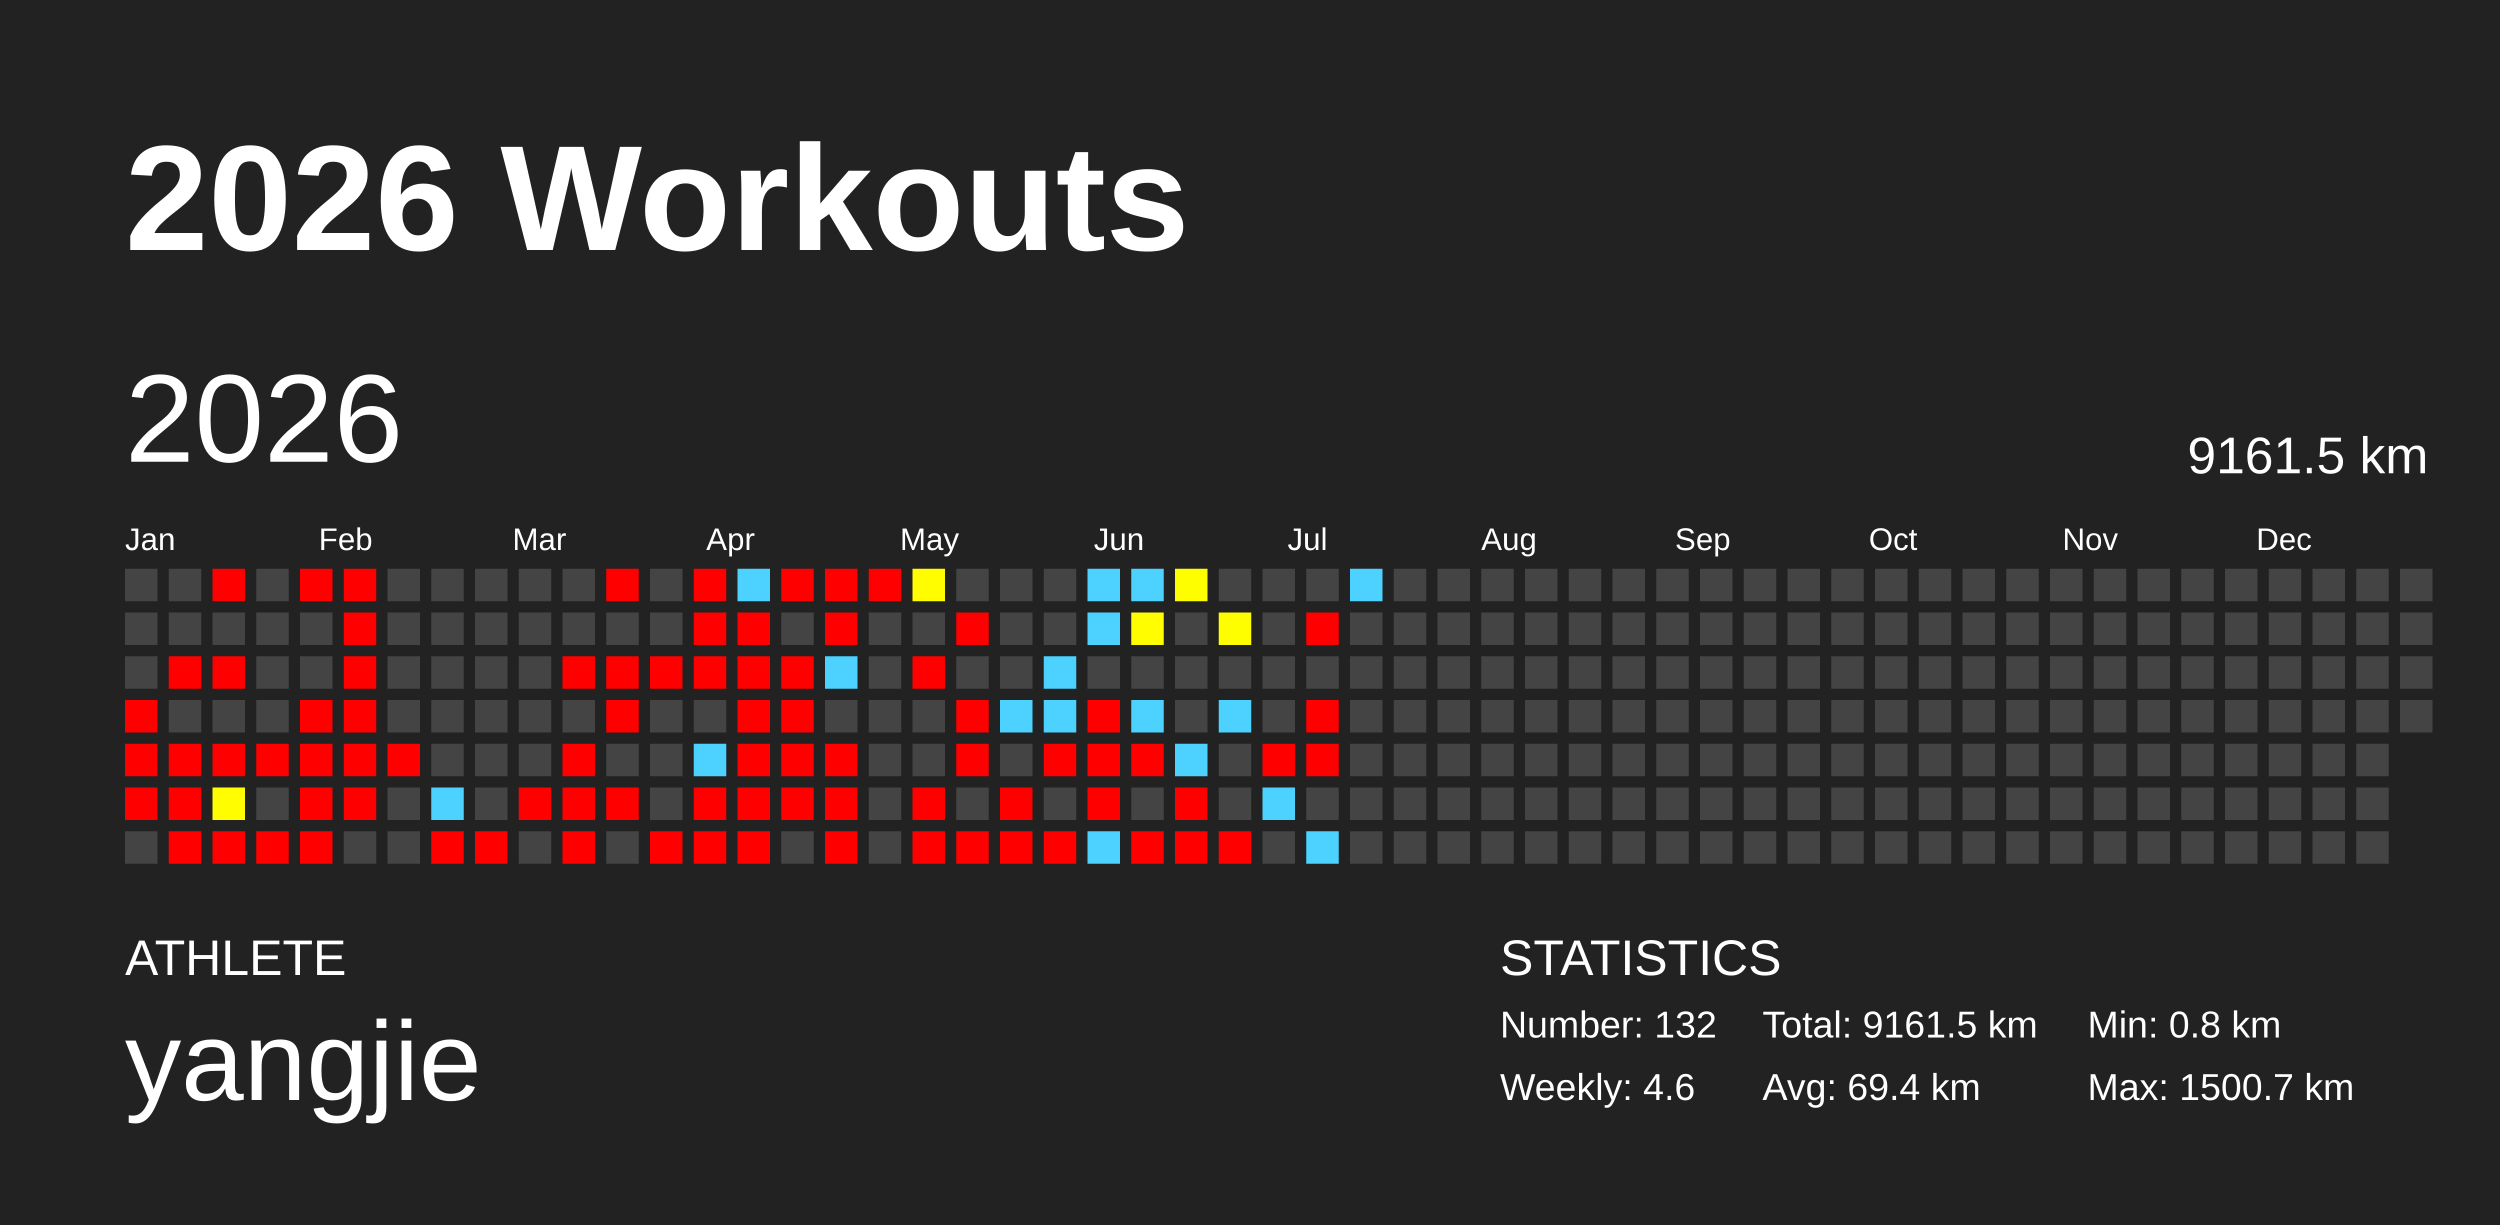
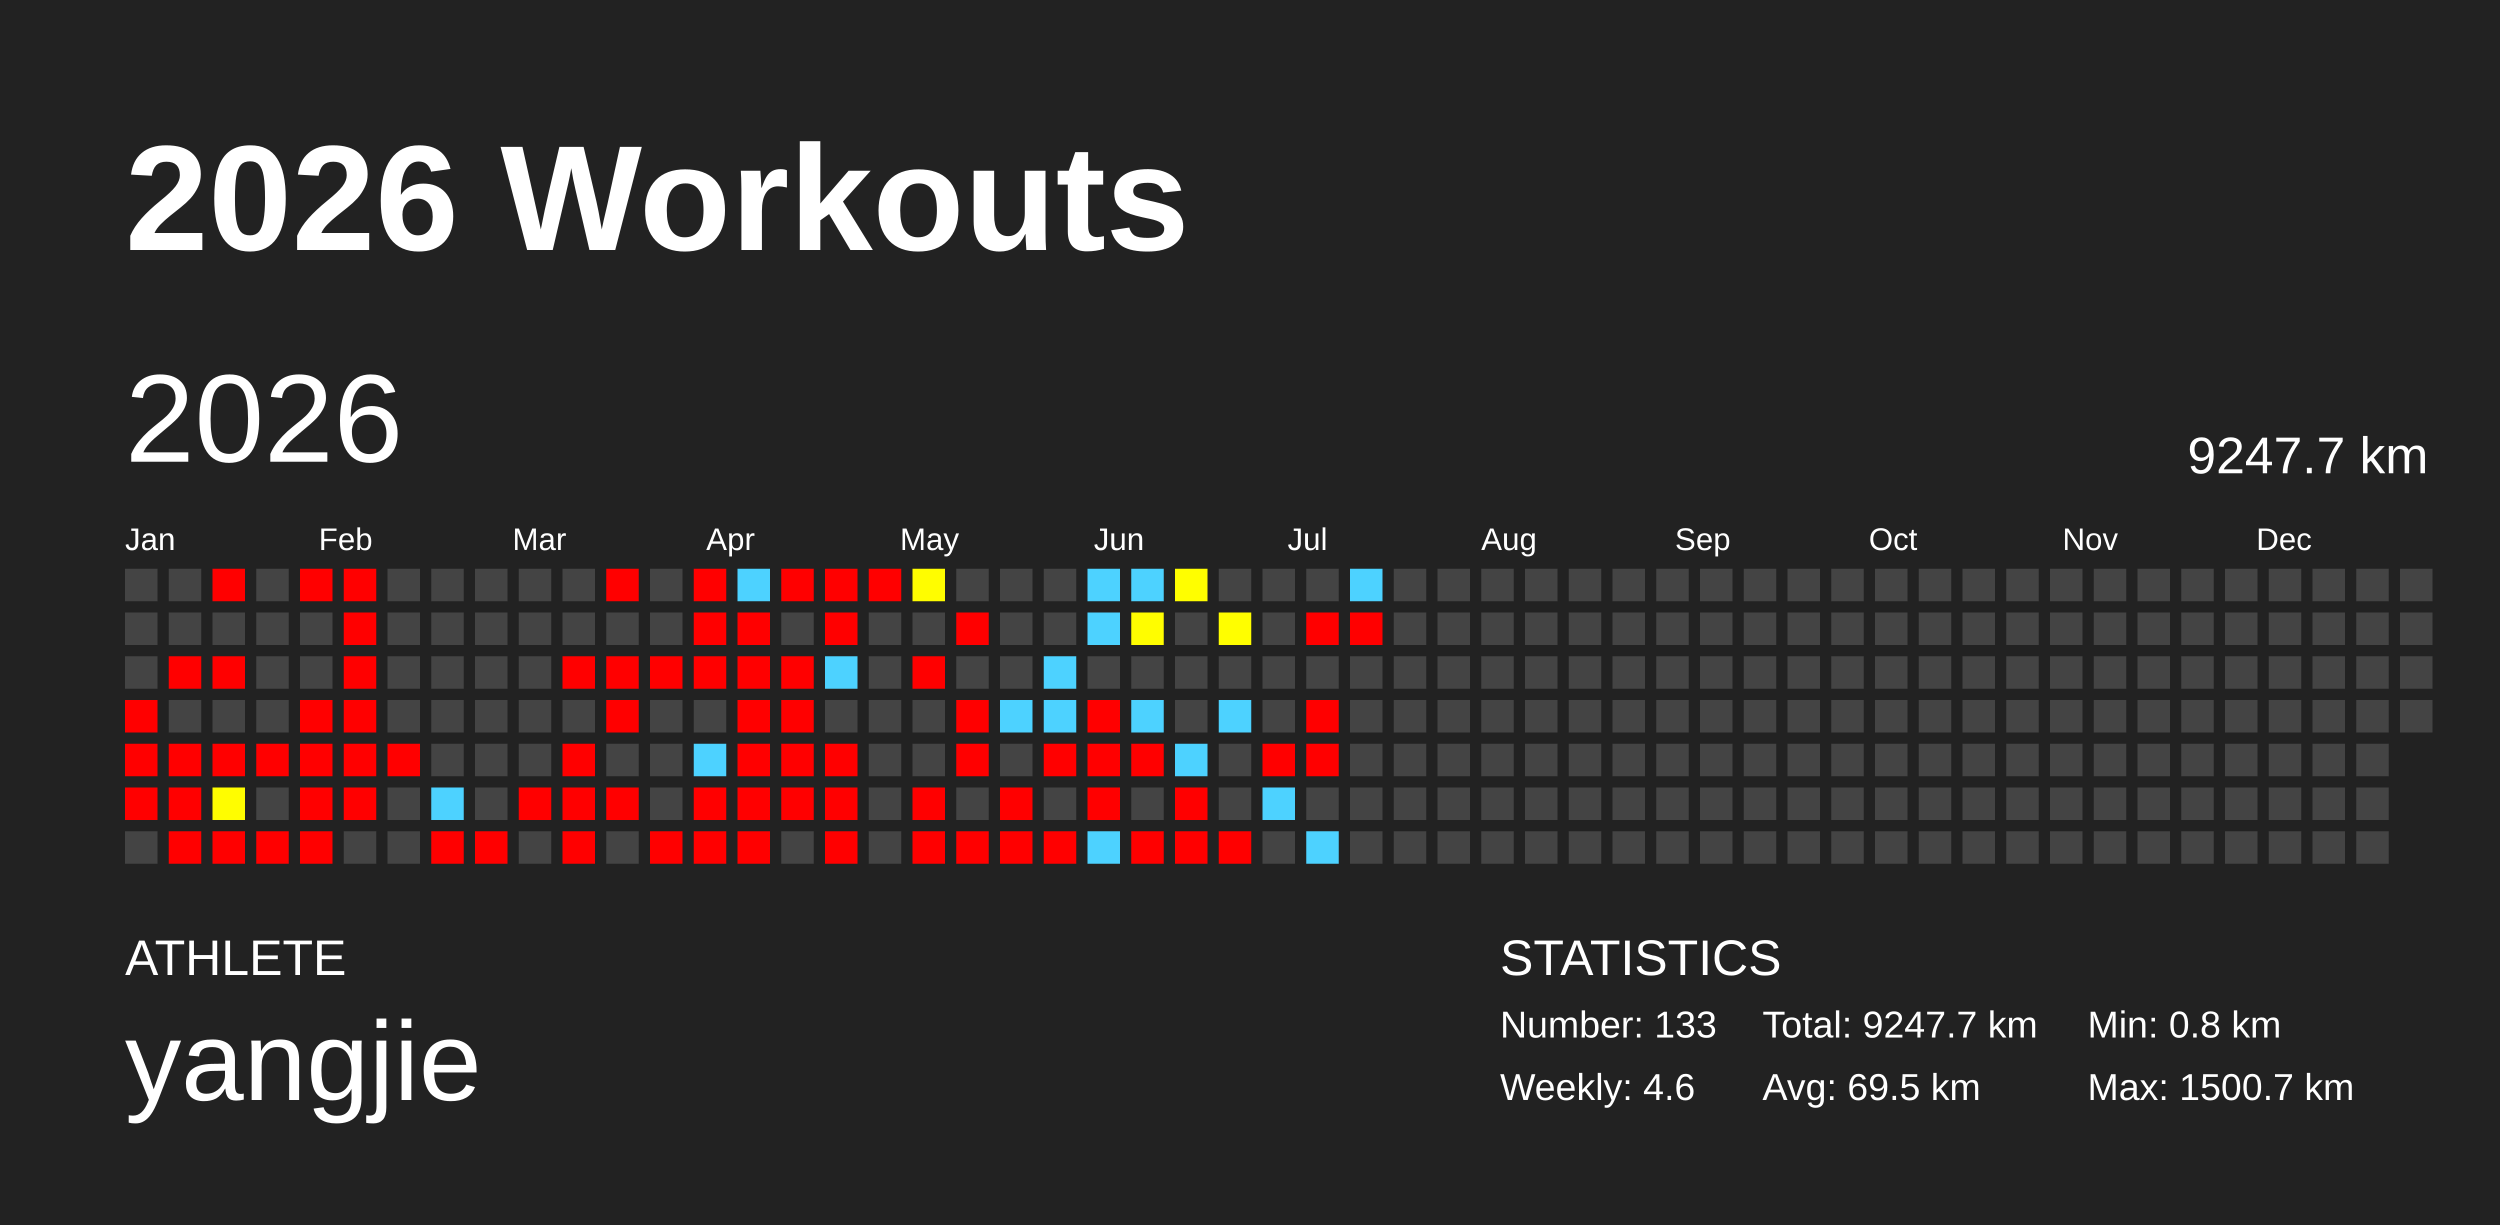
<svg xmlns="http://www.w3.org/2000/svg" baseProfile="full" height="98mm" version="1.1" viewBox="0,0,200,98" width="200mm">
  <defs />
  <rect fill="#222222" height="98" width="200" x="0" y="0" />
  <text fill="#FFFFFF" style="font-size:12px; font-family:Arial; font-weight:bold;" x="10" y="20">2026 Workouts</text>
  <text fill="#FFFFFF" style="font-size:4px; font-family:Arial" x="10" y="78">ATHLETE</text>
  <text fill="#FFFFFF" style="font-size:9px; font-family:Arial" x="10" y="88">yangjie</text>
  <text fill="#FFFFFF" style="font-size:4px; font-family:Arial" x="120" y="78">STATISTICS</text>
-   <text fill="#FFFFFF" style="font-size:3px; font-family:Arial" x="120" y="83">Number: 132</text>
+   <text fill="#FFFFFF" style="font-size:3px; font-family:Arial" x="120" y="83">Number: 133</text>
  <text fill="#FFFFFF" style="font-size:3px; font-family:Arial" x="120" y="88">Weekly: 4.6</text>
-   <text fill="#FFFFFF" style="font-size:3px; font-family:Arial" x="141" y="83">Total: 9161.5 km</text>
-   <text fill="#FFFFFF" style="font-size:3px; font-family:Arial" x="141" y="88">Avg: 69.4 km</text>
+   <text fill="#FFFFFF" style="font-size:3px; font-family:Arial" x="141" y="83">Total: 9247.7 km</text>
+   <text fill="#FFFFFF" style="font-size:3px; font-family:Arial" x="141" y="88">Avg: 69.5 km</text>
  <text fill="#FFFFFF" style="font-size:3px; font-family:Arial" x="167" y="83">Min: 0.8 km</text>
  <text fill="#FFFFFF" style="font-size:3px; font-family:Arial" x="167" y="88">Max: 1500.7 km</text>
  <text dominant-baseline="hanging" fill="#FFFFFF" style="font-size:10.0px; font-family:Arial;" x="10" y="30">2026</text>
-   <text dominant-baseline="hanging" fill="#FFFFFF" style="font-size:4.125px; font-family:Arial;" x="175" y="35">9161.5 km</text>
+   <text dominant-baseline="hanging" fill="#FFFFFF" style="font-size:4.125px; font-family:Arial;" x="175" y="35">9247.7 km</text>
  <text fill="#FFFFFF" style="font-size:2.5px; font-family:Arial" x="10.0" y="44">Jan</text>
  <text fill="#FFFFFF" style="font-size:2.5px; font-family:Arial" x="25.5" y="44">Feb</text>
  <text fill="#FFFFFF" style="font-size:2.5px; font-family:Arial" x="41.0" y="44">Mar</text>
  <text fill="#FFFFFF" style="font-size:2.5px; font-family:Arial" x="56.5" y="44">Apr</text>
  <text fill="#FFFFFF" style="font-size:2.5px; font-family:Arial" x="72.0" y="44">May</text>
  <text fill="#FFFFFF" style="font-size:2.5px; font-family:Arial" x="87.5" y="44">Jun</text>
  <text fill="#FFFFFF" style="font-size:2.5px; font-family:Arial" x="103.0" y="44">Jul</text>
  <text fill="#FFFFFF" style="font-size:2.5px; font-family:Arial" x="118.5" y="44">Aug</text>
  <text fill="#FFFFFF" style="font-size:2.5px; font-family:Arial" x="134.0" y="44">Sep</text>
  <text fill="#FFFFFF" style="font-size:2.5px; font-family:Arial" x="149.5" y="44">Oct</text>
  <text fill="#FFFFFF" style="font-size:2.5px; font-family:Arial" x="165.0" y="44">Nov</text>
  <text fill="#FFFFFF" style="font-size:2.5px; font-family:Arial" x="180.5" y="44">Dec</text>
  <rect fill="#444444" height="2.6" width="2.6" x="10.0" y="45.5" />
  <rect fill="#444444" height="2.6" width="2.6" x="10.0" y="49.0" />
  <rect fill="#444444" height="2.6" width="2.6" x="10.0" y="52.5" />
  <rect fill="red" height="2.6" width="2.6" x="10.0" y="56.0" />
  <rect fill="red" height="2.6" width="2.6" x="10.0" y="59.5" />
  <rect fill="red" height="2.6" width="2.6" x="10.0" y="63.0" />
  <rect fill="#444444" height="2.6" width="2.6" x="10.0" y="66.5" />
  <rect fill="#444444" height="2.6" width="2.6" x="13.5" y="45.5" />
  <rect fill="#444444" height="2.6" width="2.6" x="13.5" y="49.0" />
  <rect fill="red" height="2.6" width="2.6" x="13.5" y="52.5" />
  <rect fill="#444444" height="2.6" width="2.6" x="13.5" y="56.0" />
  <rect fill="red" height="2.6" width="2.6" x="13.5" y="59.5" />
  <rect fill="red" height="2.6" width="2.6" x="13.5" y="63.0" />
  <rect fill="red" height="2.6" width="2.6" x="13.5" y="66.5" />
  <rect fill="red" height="2.6" width="2.6" x="17.0" y="45.5" />
  <rect fill="#444444" height="2.6" width="2.6" x="17.0" y="49.0" />
  <rect fill="red" height="2.6" width="2.6" x="17.0" y="52.5" />
  <rect fill="#444444" height="2.6" width="2.6" x="17.0" y="56.0" />
  <rect fill="red" height="2.6" width="2.6" x="17.0" y="59.5" />
  <rect fill="#fffd00" height="2.6" width="2.6" x="17.0" y="63.0" />
  <rect fill="red" height="2.6" width="2.6" x="17.0" y="66.5" />
  <rect fill="#444444" height="2.6" width="2.6" x="20.5" y="45.5" />
  <rect fill="#444444" height="2.6" width="2.6" x="20.5" y="49.0" />
  <rect fill="#444444" height="2.6" width="2.6" x="20.5" y="52.5" />
  <rect fill="#444444" height="2.6" width="2.6" x="20.5" y="56.0" />
  <rect fill="red" height="2.6" width="2.6" x="20.5" y="59.5" />
  <rect fill="#444444" height="2.6" width="2.6" x="20.5" y="63.0" />
  <rect fill="red" height="2.6" width="2.6" x="20.5" y="66.5" />
  <rect fill="red" height="2.6" width="2.6" x="24.0" y="45.5" />
  <rect fill="#444444" height="2.6" width="2.6" x="24.0" y="49.0" />
  <rect fill="#444444" height="2.6" width="2.6" x="24.0" y="52.5" />
  <rect fill="red" height="2.6" width="2.6" x="24.0" y="56.0" />
  <rect fill="red" height="2.6" width="2.6" x="24.0" y="59.5" />
  <rect fill="red" height="2.6" width="2.6" x="24.0" y="63.0" />
  <rect fill="red" height="2.6" width="2.6" x="24.0" y="66.5" />
  <rect fill="red" height="2.6" width="2.6" x="27.5" y="45.5" />
  <rect fill="red" height="2.6" width="2.6" x="27.5" y="49.0" />
  <rect fill="red" height="2.6" width="2.6" x="27.5" y="52.5" />
  <rect fill="red" height="2.6" width="2.6" x="27.5" y="56.0" />
  <rect fill="red" height="2.6" width="2.6" x="27.5" y="59.5" />
  <rect fill="red" height="2.6" width="2.6" x="27.5" y="63.0" />
  <rect fill="#444444" height="2.6" width="2.6" x="27.5" y="66.5" />
  <rect fill="#444444" height="2.6" width="2.6" x="31.0" y="45.5" />
  <rect fill="#444444" height="2.6" width="2.6" x="31.0" y="49.0" />
  <rect fill="#444444" height="2.6" width="2.6" x="31.0" y="52.5" />
  <rect fill="#444444" height="2.6" width="2.6" x="31.0" y="56.0" />
  <rect fill="red" height="2.6" width="2.6" x="31.0" y="59.5" />
  <rect fill="#444444" height="2.6" width="2.6" x="31.0" y="63.0" />
  <rect fill="#444444" height="2.6" width="2.6" x="31.0" y="66.5" />
  <rect fill="#444444" height="2.6" width="2.6" x="34.5" y="45.5" />
  <rect fill="#444444" height="2.6" width="2.6" x="34.5" y="49.0" />
  <rect fill="#444444" height="2.6" width="2.6" x="34.5" y="52.5" />
  <rect fill="#444444" height="2.6" width="2.6" x="34.5" y="56.0" />
  <rect fill="#444444" height="2.6" width="2.6" x="34.5" y="59.5" />
  <rect fill="#4dd2ff" height="2.6" width="2.6" x="34.5" y="63.0" />
  <rect fill="red" height="2.6" width="2.6" x="34.5" y="66.5" />
  <rect fill="#444444" height="2.6" width="2.6" x="38.0" y="45.5" />
  <rect fill="#444444" height="2.6" width="2.6" x="38.0" y="49.0" />
  <rect fill="#444444" height="2.6" width="2.6" x="38.0" y="52.5" />
  <rect fill="#444444" height="2.6" width="2.6" x="38.0" y="56.0" />
  <rect fill="#444444" height="2.6" width="2.6" x="38.0" y="59.5" />
  <rect fill="#444444" height="2.6" width="2.6" x="38.0" y="63.0" />
  <rect fill="red" height="2.6" width="2.6" x="38.0" y="66.5" />
  <rect fill="#444444" height="2.6" width="2.6" x="41.5" y="45.5" />
  <rect fill="#444444" height="2.6" width="2.6" x="41.5" y="49.0" />
  <rect fill="#444444" height="2.6" width="2.6" x="41.5" y="52.5" />
  <rect fill="#444444" height="2.6" width="2.6" x="41.5" y="56.0" />
  <rect fill="#444444" height="2.6" width="2.6" x="41.5" y="59.5" />
  <rect fill="red" height="2.6" width="2.6" x="41.5" y="63.0" />
  <rect fill="#444444" height="2.6" width="2.6" x="41.5" y="66.5" />
  <rect fill="#444444" height="2.6" width="2.6" x="45.0" y="45.5" />
  <rect fill="#444444" height="2.6" width="2.6" x="45.0" y="49.0" />
  <rect fill="red" height="2.6" width="2.6" x="45.0" y="52.5" />
  <rect fill="#444444" height="2.6" width="2.6" x="45.0" y="56.0" />
  <rect fill="red" height="2.6" width="2.6" x="45.0" y="59.5" />
  <rect fill="red" height="2.6" width="2.6" x="45.0" y="63.0" />
  <rect fill="red" height="2.6" width="2.6" x="45.0" y="66.5" />
  <rect fill="red" height="2.6" width="2.6" x="48.5" y="45.5" />
  <rect fill="#444444" height="2.6" width="2.6" x="48.5" y="49.0" />
  <rect fill="red" height="2.6" width="2.6" x="48.5" y="52.5" />
  <rect fill="red" height="2.6" width="2.6" x="48.5" y="56.0" />
  <rect fill="#444444" height="2.6" width="2.6" x="48.5" y="59.5" />
  <rect fill="red" height="2.6" width="2.6" x="48.5" y="63.0" />
  <rect fill="#444444" height="2.6" width="2.6" x="48.5" y="66.5" />
  <rect fill="#444444" height="2.6" width="2.6" x="52.0" y="45.5" />
  <rect fill="#444444" height="2.6" width="2.6" x="52.0" y="49.0" />
  <rect fill="red" height="2.6" width="2.6" x="52.0" y="52.5" />
  <rect fill="#444444" height="2.6" width="2.6" x="52.0" y="56.0" />
  <rect fill="#444444" height="2.6" width="2.6" x="52.0" y="59.5" />
  <rect fill="#444444" height="2.6" width="2.6" x="52.0" y="63.0" />
  <rect fill="red" height="2.6" width="2.6" x="52.0" y="66.5" />
  <rect fill="red" height="2.6" width="2.6" x="55.5" y="45.5" />
  <rect fill="red" height="2.6" width="2.6" x="55.5" y="49.0" />
  <rect fill="red" height="2.6" width="2.6" x="55.5" y="52.5" />
  <rect fill="#444444" height="2.6" width="2.6" x="55.5" y="56.0" />
  <rect fill="#4dd2ff" height="2.6" width="2.6" x="55.5" y="59.5" />
  <rect fill="red" height="2.6" width="2.6" x="55.5" y="63.0" />
  <rect fill="red" height="2.6" width="2.6" x="55.5" y="66.5" />
  <rect fill="#4dd2ff" height="2.6" width="2.6" x="59.0" y="45.5" />
  <rect fill="red" height="2.6" width="2.6" x="59.0" y="49.0" />
  <rect fill="red" height="2.6" width="2.6" x="59.0" y="52.5" />
  <rect fill="red" height="2.6" width="2.6" x="59.0" y="56.0" />
  <rect fill="red" height="2.6" width="2.6" x="59.0" y="59.5" />
  <rect fill="red" height="2.6" width="2.6" x="59.0" y="63.0" />
  <rect fill="red" height="2.6" width="2.6" x="59.0" y="66.5" />
  <rect fill="red" height="2.6" width="2.6" x="62.5" y="45.5" />
  <rect fill="#444444" height="2.6" width="2.6" x="62.5" y="49.0" />
  <rect fill="red" height="2.6" width="2.6" x="62.5" y="52.5" />
  <rect fill="red" height="2.6" width="2.6" x="62.5" y="56.0" />
  <rect fill="red" height="2.6" width="2.6" x="62.5" y="59.5" />
  <rect fill="red" height="2.6" width="2.6" x="62.5" y="63.0" />
  <rect fill="#444444" height="2.6" width="2.6" x="62.5" y="66.5" />
  <rect fill="red" height="2.6" width="2.6" x="66.0" y="45.5" />
  <rect fill="red" height="2.6" width="2.6" x="66.0" y="49.0" />
  <rect fill="#4dd2ff" height="2.6" width="2.6" x="66.0" y="52.5" />
  <rect fill="#444444" height="2.6" width="2.6" x="66.0" y="56.0" />
  <rect fill="red" height="2.6" width="2.6" x="66.0" y="59.5" />
  <rect fill="red" height="2.6" width="2.6" x="66.0" y="63.0" />
  <rect fill="red" height="2.6" width="2.6" x="66.0" y="66.5" />
  <rect fill="red" height="2.6" width="2.6" x="69.5" y="45.5" />
  <rect fill="#444444" height="2.6" width="2.6" x="69.5" y="49.0" />
  <rect fill="#444444" height="2.6" width="2.6" x="69.5" y="52.5" />
  <rect fill="#444444" height="2.6" width="2.6" x="69.5" y="56.0" />
  <rect fill="#444444" height="2.6" width="2.6" x="69.5" y="59.5" />
  <rect fill="#444444" height="2.6" width="2.6" x="69.5" y="63.0" />
  <rect fill="#444444" height="2.6" width="2.6" x="69.5" y="66.5" />
  <rect fill="#fffd00" height="2.6" width="2.6" x="73.0" y="45.5" />
  <rect fill="#444444" height="2.6" width="2.6" x="73.0" y="49.0" />
  <rect fill="red" height="2.6" width="2.6" x="73.0" y="52.5" />
  <rect fill="#444444" height="2.6" width="2.6" x="73.0" y="56.0" />
  <rect fill="#444444" height="2.6" width="2.6" x="73.0" y="59.5" />
  <rect fill="red" height="2.6" width="2.6" x="73.0" y="63.0" />
  <rect fill="red" height="2.6" width="2.6" x="73.0" y="66.5" />
  <rect fill="#444444" height="2.6" width="2.6" x="76.5" y="45.5" />
  <rect fill="red" height="2.6" width="2.6" x="76.5" y="49.0" />
  <rect fill="#444444" height="2.6" width="2.6" x="76.5" y="52.5" />
  <rect fill="red" height="2.6" width="2.6" x="76.5" y="56.0" />
  <rect fill="red" height="2.6" width="2.6" x="76.5" y="59.5" />
  <rect fill="#444444" height="2.6" width="2.6" x="76.5" y="63.0" />
  <rect fill="red" height="2.6" width="2.6" x="76.5" y="66.5" />
  <rect fill="#444444" height="2.6" width="2.6" x="80.0" y="45.5" />
  <rect fill="#444444" height="2.6" width="2.6" x="80.0" y="49.0" />
  <rect fill="#444444" height="2.6" width="2.6" x="80.0" y="52.5" />
  <rect fill="#4dd2ff" height="2.6" width="2.6" x="80.0" y="56.0" />
  <rect fill="#444444" height="2.6" width="2.6" x="80.0" y="59.5" />
  <rect fill="red" height="2.6" width="2.6" x="80.0" y="63.0" />
  <rect fill="red" height="2.6" width="2.6" x="80.0" y="66.5" />
  <rect fill="#444444" height="2.6" width="2.6" x="83.5" y="45.5" />
  <rect fill="#444444" height="2.6" width="2.6" x="83.5" y="49.0" />
  <rect fill="#4dd2ff" height="2.6" width="2.6" x="83.5" y="52.5" />
  <rect fill="#4dd2ff" height="2.6" width="2.6" x="83.5" y="56.0" />
  <rect fill="red" height="2.6" width="2.6" x="83.5" y="59.5" />
  <rect fill="#444444" height="2.6" width="2.6" x="83.5" y="63.0" />
  <rect fill="red" height="2.6" width="2.6" x="83.5" y="66.5" />
  <rect fill="#4dd2ff" height="2.6" width="2.6" x="87.0" y="45.5" />
  <rect fill="#4dd2ff" height="2.6" width="2.6" x="87.0" y="49.0" />
  <rect fill="#444444" height="2.6" width="2.6" x="87.0" y="52.5" />
  <rect fill="red" height="2.6" width="2.6" x="87.0" y="56.0" />
  <rect fill="red" height="2.6" width="2.6" x="87.0" y="59.5" />
  <rect fill="red" height="2.6" width="2.6" x="87.0" y="63.0" />
  <rect fill="#4dd2ff" height="2.6" width="2.6" x="87.0" y="66.5" />
  <rect fill="#4dd2ff" height="2.6" width="2.6" x="90.5" y="45.5" />
  <rect fill="#fffd00" height="2.6" width="2.6" x="90.5" y="49.0" />
  <rect fill="#444444" height="2.6" width="2.6" x="90.5" y="52.5" />
  <rect fill="#4dd2ff" height="2.6" width="2.6" x="90.5" y="56.0" />
  <rect fill="red" height="2.6" width="2.6" x="90.5" y="59.5" />
  <rect fill="#444444" height="2.6" width="2.6" x="90.5" y="63.0" />
  <rect fill="red" height="2.6" width="2.6" x="90.5" y="66.5" />
  <rect fill="#fffe00" height="2.6" width="2.6" x="94.0" y="45.5" />
  <rect fill="#444444" height="2.6" width="2.6" x="94.0" y="49.0" />
  <rect fill="#444444" height="2.6" width="2.6" x="94.0" y="52.5" />
  <rect fill="#444444" height="2.6" width="2.6" x="94.0" y="56.0" />
  <rect fill="#4dd2ff" height="2.6" width="2.6" x="94.0" y="59.5" />
  <rect fill="red" height="2.6" width="2.6" x="94.0" y="63.0" />
  <rect fill="red" height="2.6" width="2.6" x="94.0" y="66.5" />
  <rect fill="#444444" height="2.6" width="2.6" x="97.5" y="45.5" />
  <rect fill="#fffe00" height="2.6" width="2.6" x="97.5" y="49.0" />
  <rect fill="#444444" height="2.6" width="2.6" x="97.5" y="52.5" />
  <rect fill="#4dd2ff" height="2.6" width="2.6" x="97.5" y="56.0" />
  <rect fill="#444444" height="2.6" width="2.6" x="97.5" y="59.5" />
  <rect fill="#444444" height="2.6" width="2.6" x="97.5" y="63.0" />
  <rect fill="red" height="2.6" width="2.6" x="97.5" y="66.5" />
  <rect fill="#444444" height="2.6" width="2.6" x="101.0" y="45.5" />
  <rect fill="#444444" height="2.6" width="2.6" x="101.0" y="49.0" />
  <rect fill="#444444" height="2.6" width="2.6" x="101.0" y="52.5" />
  <rect fill="#444444" height="2.6" width="2.6" x="101.0" y="56.0" />
  <rect fill="red" height="2.6" width="2.6" x="101.0" y="59.5" />
  <rect fill="#4dd2ff" height="2.6" width="2.6" x="101.0" y="63.0" />
  <rect fill="#444444" height="2.6" width="2.6" x="101.0" y="66.5" />
  <rect fill="#444444" height="2.6" width="2.6" x="104.5" y="45.5" />
  <rect fill="red" height="2.6" width="2.6" x="104.5" y="49.0" />
  <rect fill="#444444" height="2.6" width="2.6" x="104.5" y="52.5" />
  <rect fill="red" height="2.6" width="2.6" x="104.5" y="56.0" />
  <rect fill="red" height="2.6" width="2.6" x="104.5" y="59.5" />
  <rect fill="#444444" height="2.6" width="2.6" x="104.5" y="63.0" />
  <rect fill="#4dd2ff" height="2.6" width="2.6" x="104.5" y="66.5" />
  <rect fill="#4dd2ff" height="2.6" width="2.6" x="108.0" y="45.5" />
-   <rect fill="#444444" height="2.6" width="2.6" x="108.0" y="49.0" />
+   <rect fill="red" height="2.6" width="2.6" x="108.0" y="49.0" />
  <rect fill="#444444" height="2.6" width="2.6" x="108.0" y="52.5" />
  <rect fill="#444444" height="2.6" width="2.6" x="108.0" y="56.0" />
  <rect fill="#444444" height="2.6" width="2.6" x="108.0" y="59.5" />
  <rect fill="#444444" height="2.6" width="2.6" x="108.0" y="63.0" />
  <rect fill="#444444" height="2.6" width="2.6" x="108.0" y="66.5" />
  <rect fill="#444444" height="2.6" width="2.6" x="111.5" y="45.5" />
  <rect fill="#444444" height="2.6" width="2.6" x="111.5" y="49.0" />
  <rect fill="#444444" height="2.6" width="2.6" x="111.5" y="52.5" />
  <rect fill="#444444" height="2.6" width="2.6" x="111.5" y="56.0" />
  <rect fill="#444444" height="2.6" width="2.6" x="111.5" y="59.5" />
  <rect fill="#444444" height="2.6" width="2.6" x="111.5" y="63.0" />
  <rect fill="#444444" height="2.6" width="2.6" x="111.5" y="66.5" />
  <rect fill="#444444" height="2.6" width="2.6" x="115.0" y="45.5" />
  <rect fill="#444444" height="2.6" width="2.6" x="115.0" y="49.0" />
  <rect fill="#444444" height="2.6" width="2.6" x="115.0" y="52.5" />
  <rect fill="#444444" height="2.6" width="2.6" x="115.0" y="56.0" />
  <rect fill="#444444" height="2.6" width="2.6" x="115.0" y="59.5" />
  <rect fill="#444444" height="2.6" width="2.6" x="115.0" y="63.0" />
  <rect fill="#444444" height="2.6" width="2.6" x="115.0" y="66.5" />
  <rect fill="#444444" height="2.6" width="2.6" x="118.5" y="45.5" />
  <rect fill="#444444" height="2.6" width="2.6" x="118.5" y="49.0" />
  <rect fill="#444444" height="2.6" width="2.6" x="118.5" y="52.5" />
  <rect fill="#444444" height="2.6" width="2.6" x="118.5" y="56.0" />
  <rect fill="#444444" height="2.6" width="2.6" x="118.5" y="59.5" />
  <rect fill="#444444" height="2.6" width="2.6" x="118.5" y="63.0" />
  <rect fill="#444444" height="2.6" width="2.6" x="118.5" y="66.5" />
  <rect fill="#444444" height="2.6" width="2.6" x="122.0" y="45.5" />
  <rect fill="#444444" height="2.6" width="2.6" x="122.0" y="49.0" />
  <rect fill="#444444" height="2.6" width="2.6" x="122.0" y="52.5" />
  <rect fill="#444444" height="2.6" width="2.6" x="122.0" y="56.0" />
  <rect fill="#444444" height="2.6" width="2.6" x="122.0" y="59.5" />
  <rect fill="#444444" height="2.6" width="2.6" x="122.0" y="63.0" />
  <rect fill="#444444" height="2.6" width="2.6" x="122.0" y="66.5" />
  <rect fill="#444444" height="2.6" width="2.6" x="125.5" y="45.5" />
  <rect fill="#444444" height="2.6" width="2.6" x="125.5" y="49.0" />
  <rect fill="#444444" height="2.6" width="2.6" x="125.5" y="52.5" />
  <rect fill="#444444" height="2.6" width="2.6" x="125.5" y="56.0" />
  <rect fill="#444444" height="2.6" width="2.6" x="125.5" y="59.5" />
  <rect fill="#444444" height="2.6" width="2.6" x="125.5" y="63.0" />
  <rect fill="#444444" height="2.6" width="2.6" x="125.5" y="66.5" />
  <rect fill="#444444" height="2.6" width="2.6" x="129.0" y="45.5" />
  <rect fill="#444444" height="2.6" width="2.6" x="129.0" y="49.0" />
  <rect fill="#444444" height="2.6" width="2.6" x="129.0" y="52.5" />
  <rect fill="#444444" height="2.6" width="2.6" x="129.0" y="56.0" />
  <rect fill="#444444" height="2.6" width="2.6" x="129.0" y="59.5" />
  <rect fill="#444444" height="2.6" width="2.6" x="129.0" y="63.0" />
  <rect fill="#444444" height="2.6" width="2.6" x="129.0" y="66.5" />
  <rect fill="#444444" height="2.6" width="2.6" x="132.5" y="45.5" />
  <rect fill="#444444" height="2.6" width="2.6" x="132.5" y="49.0" />
  <rect fill="#444444" height="2.6" width="2.6" x="132.5" y="52.5" />
  <rect fill="#444444" height="2.6" width="2.6" x="132.5" y="56.0" />
  <rect fill="#444444" height="2.6" width="2.6" x="132.5" y="59.5" />
  <rect fill="#444444" height="2.6" width="2.6" x="132.5" y="63.0" />
  <rect fill="#444444" height="2.6" width="2.6" x="132.5" y="66.5" />
  <rect fill="#444444" height="2.6" width="2.6" x="136.0" y="45.5" />
  <rect fill="#444444" height="2.6" width="2.6" x="136.0" y="49.0" />
  <rect fill="#444444" height="2.6" width="2.6" x="136.0" y="52.5" />
  <rect fill="#444444" height="2.6" width="2.6" x="136.0" y="56.0" />
  <rect fill="#444444" height="2.6" width="2.6" x="136.0" y="59.5" />
  <rect fill="#444444" height="2.6" width="2.6" x="136.0" y="63.0" />
  <rect fill="#444444" height="2.6" width="2.6" x="136.0" y="66.5" />
  <rect fill="#444444" height="2.6" width="2.6" x="139.5" y="45.5" />
  <rect fill="#444444" height="2.6" width="2.6" x="139.5" y="49.0" />
  <rect fill="#444444" height="2.6" width="2.6" x="139.5" y="52.5" />
  <rect fill="#444444" height="2.6" width="2.6" x="139.5" y="56.0" />
  <rect fill="#444444" height="2.6" width="2.6" x="139.5" y="59.5" />
  <rect fill="#444444" height="2.6" width="2.6" x="139.5" y="63.0" />
  <rect fill="#444444" height="2.6" width="2.6" x="139.5" y="66.5" />
  <rect fill="#444444" height="2.6" width="2.6" x="143.0" y="45.5" />
  <rect fill="#444444" height="2.6" width="2.6" x="143.0" y="49.0" />
  <rect fill="#444444" height="2.6" width="2.6" x="143.0" y="52.5" />
  <rect fill="#444444" height="2.6" width="2.6" x="143.0" y="56.0" />
  <rect fill="#444444" height="2.6" width="2.6" x="143.0" y="59.5" />
  <rect fill="#444444" height="2.6" width="2.6" x="143.0" y="63.0" />
  <rect fill="#444444" height="2.6" width="2.6" x="143.0" y="66.5" />
  <rect fill="#444444" height="2.6" width="2.6" x="146.5" y="45.5" />
  <rect fill="#444444" height="2.6" width="2.6" x="146.5" y="49.0" />
  <rect fill="#444444" height="2.6" width="2.6" x="146.5" y="52.5" />
  <rect fill="#444444" height="2.6" width="2.6" x="146.5" y="56.0" />
  <rect fill="#444444" height="2.6" width="2.6" x="146.5" y="59.5" />
  <rect fill="#444444" height="2.6" width="2.6" x="146.5" y="63.0" />
  <rect fill="#444444" height="2.6" width="2.6" x="146.5" y="66.5" />
  <rect fill="#444444" height="2.6" width="2.6" x="150.0" y="45.5" />
  <rect fill="#444444" height="2.6" width="2.6" x="150.0" y="49.0" />
  <rect fill="#444444" height="2.6" width="2.6" x="150.0" y="52.5" />
  <rect fill="#444444" height="2.6" width="2.6" x="150.0" y="56.0" />
  <rect fill="#444444" height="2.6" width="2.6" x="150.0" y="59.5" />
  <rect fill="#444444" height="2.6" width="2.6" x="150.0" y="63.0" />
  <rect fill="#444444" height="2.6" width="2.6" x="150.0" y="66.5" />
  <rect fill="#444444" height="2.6" width="2.6" x="153.5" y="45.5" />
  <rect fill="#444444" height="2.6" width="2.6" x="153.5" y="49.0" />
  <rect fill="#444444" height="2.6" width="2.6" x="153.5" y="52.5" />
  <rect fill="#444444" height="2.6" width="2.6" x="153.5" y="56.0" />
  <rect fill="#444444" height="2.6" width="2.6" x="153.5" y="59.5" />
  <rect fill="#444444" height="2.6" width="2.6" x="153.5" y="63.0" />
  <rect fill="#444444" height="2.6" width="2.6" x="153.5" y="66.5" />
  <rect fill="#444444" height="2.6" width="2.6" x="157.0" y="45.5" />
  <rect fill="#444444" height="2.6" width="2.6" x="157.0" y="49.0" />
  <rect fill="#444444" height="2.6" width="2.6" x="157.0" y="52.5" />
  <rect fill="#444444" height="2.6" width="2.6" x="157.0" y="56.0" />
  <rect fill="#444444" height="2.6" width="2.6" x="157.0" y="59.5" />
  <rect fill="#444444" height="2.6" width="2.6" x="157.0" y="63.0" />
  <rect fill="#444444" height="2.6" width="2.6" x="157.0" y="66.5" />
  <rect fill="#444444" height="2.6" width="2.6" x="160.5" y="45.5" />
  <rect fill="#444444" height="2.6" width="2.6" x="160.5" y="49.0" />
  <rect fill="#444444" height="2.6" width="2.6" x="160.5" y="52.5" />
  <rect fill="#444444" height="2.6" width="2.6" x="160.5" y="56.0" />
  <rect fill="#444444" height="2.6" width="2.6" x="160.5" y="59.5" />
  <rect fill="#444444" height="2.6" width="2.6" x="160.5" y="63.0" />
  <rect fill="#444444" height="2.6" width="2.6" x="160.5" y="66.5" />
  <rect fill="#444444" height="2.6" width="2.6" x="164.0" y="45.5" />
  <rect fill="#444444" height="2.6" width="2.6" x="164.0" y="49.0" />
  <rect fill="#444444" height="2.6" width="2.6" x="164.0" y="52.5" />
  <rect fill="#444444" height="2.6" width="2.6" x="164.0" y="56.0" />
  <rect fill="#444444" height="2.6" width="2.6" x="164.0" y="59.5" />
  <rect fill="#444444" height="2.6" width="2.6" x="164.0" y="63.0" />
  <rect fill="#444444" height="2.6" width="2.6" x="164.0" y="66.5" />
  <rect fill="#444444" height="2.6" width="2.6" x="167.5" y="45.5" />
  <rect fill="#444444" height="2.6" width="2.6" x="167.5" y="49.0" />
  <rect fill="#444444" height="2.6" width="2.6" x="167.5" y="52.5" />
  <rect fill="#444444" height="2.6" width="2.6" x="167.5" y="56.0" />
  <rect fill="#444444" height="2.6" width="2.6" x="167.5" y="59.5" />
  <rect fill="#444444" height="2.6" width="2.6" x="167.5" y="63.0" />
  <rect fill="#444444" height="2.6" width="2.6" x="167.5" y="66.5" />
  <rect fill="#444444" height="2.6" width="2.6" x="171.0" y="45.5" />
  <rect fill="#444444" height="2.6" width="2.6" x="171.0" y="49.0" />
  <rect fill="#444444" height="2.6" width="2.6" x="171.0" y="52.5" />
  <rect fill="#444444" height="2.6" width="2.6" x="171.0" y="56.0" />
  <rect fill="#444444" height="2.6" width="2.6" x="171.0" y="59.5" />
  <rect fill="#444444" height="2.6" width="2.6" x="171.0" y="63.0" />
  <rect fill="#444444" height="2.6" width="2.6" x="171.0" y="66.5" />
  <rect fill="#444444" height="2.6" width="2.6" x="174.5" y="45.5" />
  <rect fill="#444444" height="2.6" width="2.6" x="174.5" y="49.0" />
  <rect fill="#444444" height="2.6" width="2.6" x="174.5" y="52.5" />
  <rect fill="#444444" height="2.6" width="2.6" x="174.5" y="56.0" />
  <rect fill="#444444" height="2.6" width="2.6" x="174.5" y="59.5" />
  <rect fill="#444444" height="2.6" width="2.6" x="174.5" y="63.0" />
  <rect fill="#444444" height="2.6" width="2.6" x="174.5" y="66.5" />
  <rect fill="#444444" height="2.6" width="2.6" x="178.0" y="45.5" />
  <rect fill="#444444" height="2.6" width="2.6" x="178.0" y="49.0" />
  <rect fill="#444444" height="2.6" width="2.6" x="178.0" y="52.5" />
  <rect fill="#444444" height="2.6" width="2.6" x="178.0" y="56.0" />
  <rect fill="#444444" height="2.6" width="2.6" x="178.0" y="59.5" />
  <rect fill="#444444" height="2.6" width="2.6" x="178.0" y="63.0" />
  <rect fill="#444444" height="2.6" width="2.6" x="178.0" y="66.5" />
  <rect fill="#444444" height="2.6" width="2.6" x="181.5" y="45.5" />
  <rect fill="#444444" height="2.6" width="2.6" x="181.5" y="49.0" />
  <rect fill="#444444" height="2.6" width="2.6" x="181.5" y="52.5" />
  <rect fill="#444444" height="2.6" width="2.6" x="181.5" y="56.0" />
  <rect fill="#444444" height="2.6" width="2.6" x="181.5" y="59.5" />
  <rect fill="#444444" height="2.6" width="2.6" x="181.5" y="63.0" />
  <rect fill="#444444" height="2.6" width="2.6" x="181.5" y="66.5" />
  <rect fill="#444444" height="2.6" width="2.6" x="185.0" y="45.5" />
  <rect fill="#444444" height="2.6" width="2.6" x="185.0" y="49.0" />
  <rect fill="#444444" height="2.6" width="2.6" x="185.0" y="52.5" />
  <rect fill="#444444" height="2.6" width="2.6" x="185.0" y="56.0" />
  <rect fill="#444444" height="2.6" width="2.6" x="185.0" y="59.5" />
  <rect fill="#444444" height="2.6" width="2.6" x="185.0" y="63.0" />
  <rect fill="#444444" height="2.6" width="2.6" x="185.0" y="66.5" />
  <rect fill="#444444" height="2.6" width="2.6" x="188.5" y="45.5" />
  <rect fill="#444444" height="2.6" width="2.6" x="188.5" y="49.0" />
  <rect fill="#444444" height="2.6" width="2.6" x="188.5" y="52.5" />
  <rect fill="#444444" height="2.6" width="2.6" x="188.5" y="56.0" />
  <rect fill="#444444" height="2.6" width="2.6" x="188.5" y="59.5" />
  <rect fill="#444444" height="2.6" width="2.6" x="188.5" y="63.0" />
  <rect fill="#444444" height="2.6" width="2.6" x="188.5" y="66.5" />
  <rect fill="#444444" height="2.6" width="2.6" x="192.0" y="45.5" />
  <rect fill="#444444" height="2.6" width="2.6" x="192.0" y="49.0" />
  <rect fill="#444444" height="2.6" width="2.6" x="192.0" y="52.5" />
  <rect fill="#444444" height="2.6" width="2.6" x="192.0" y="56.0" />
</svg>
